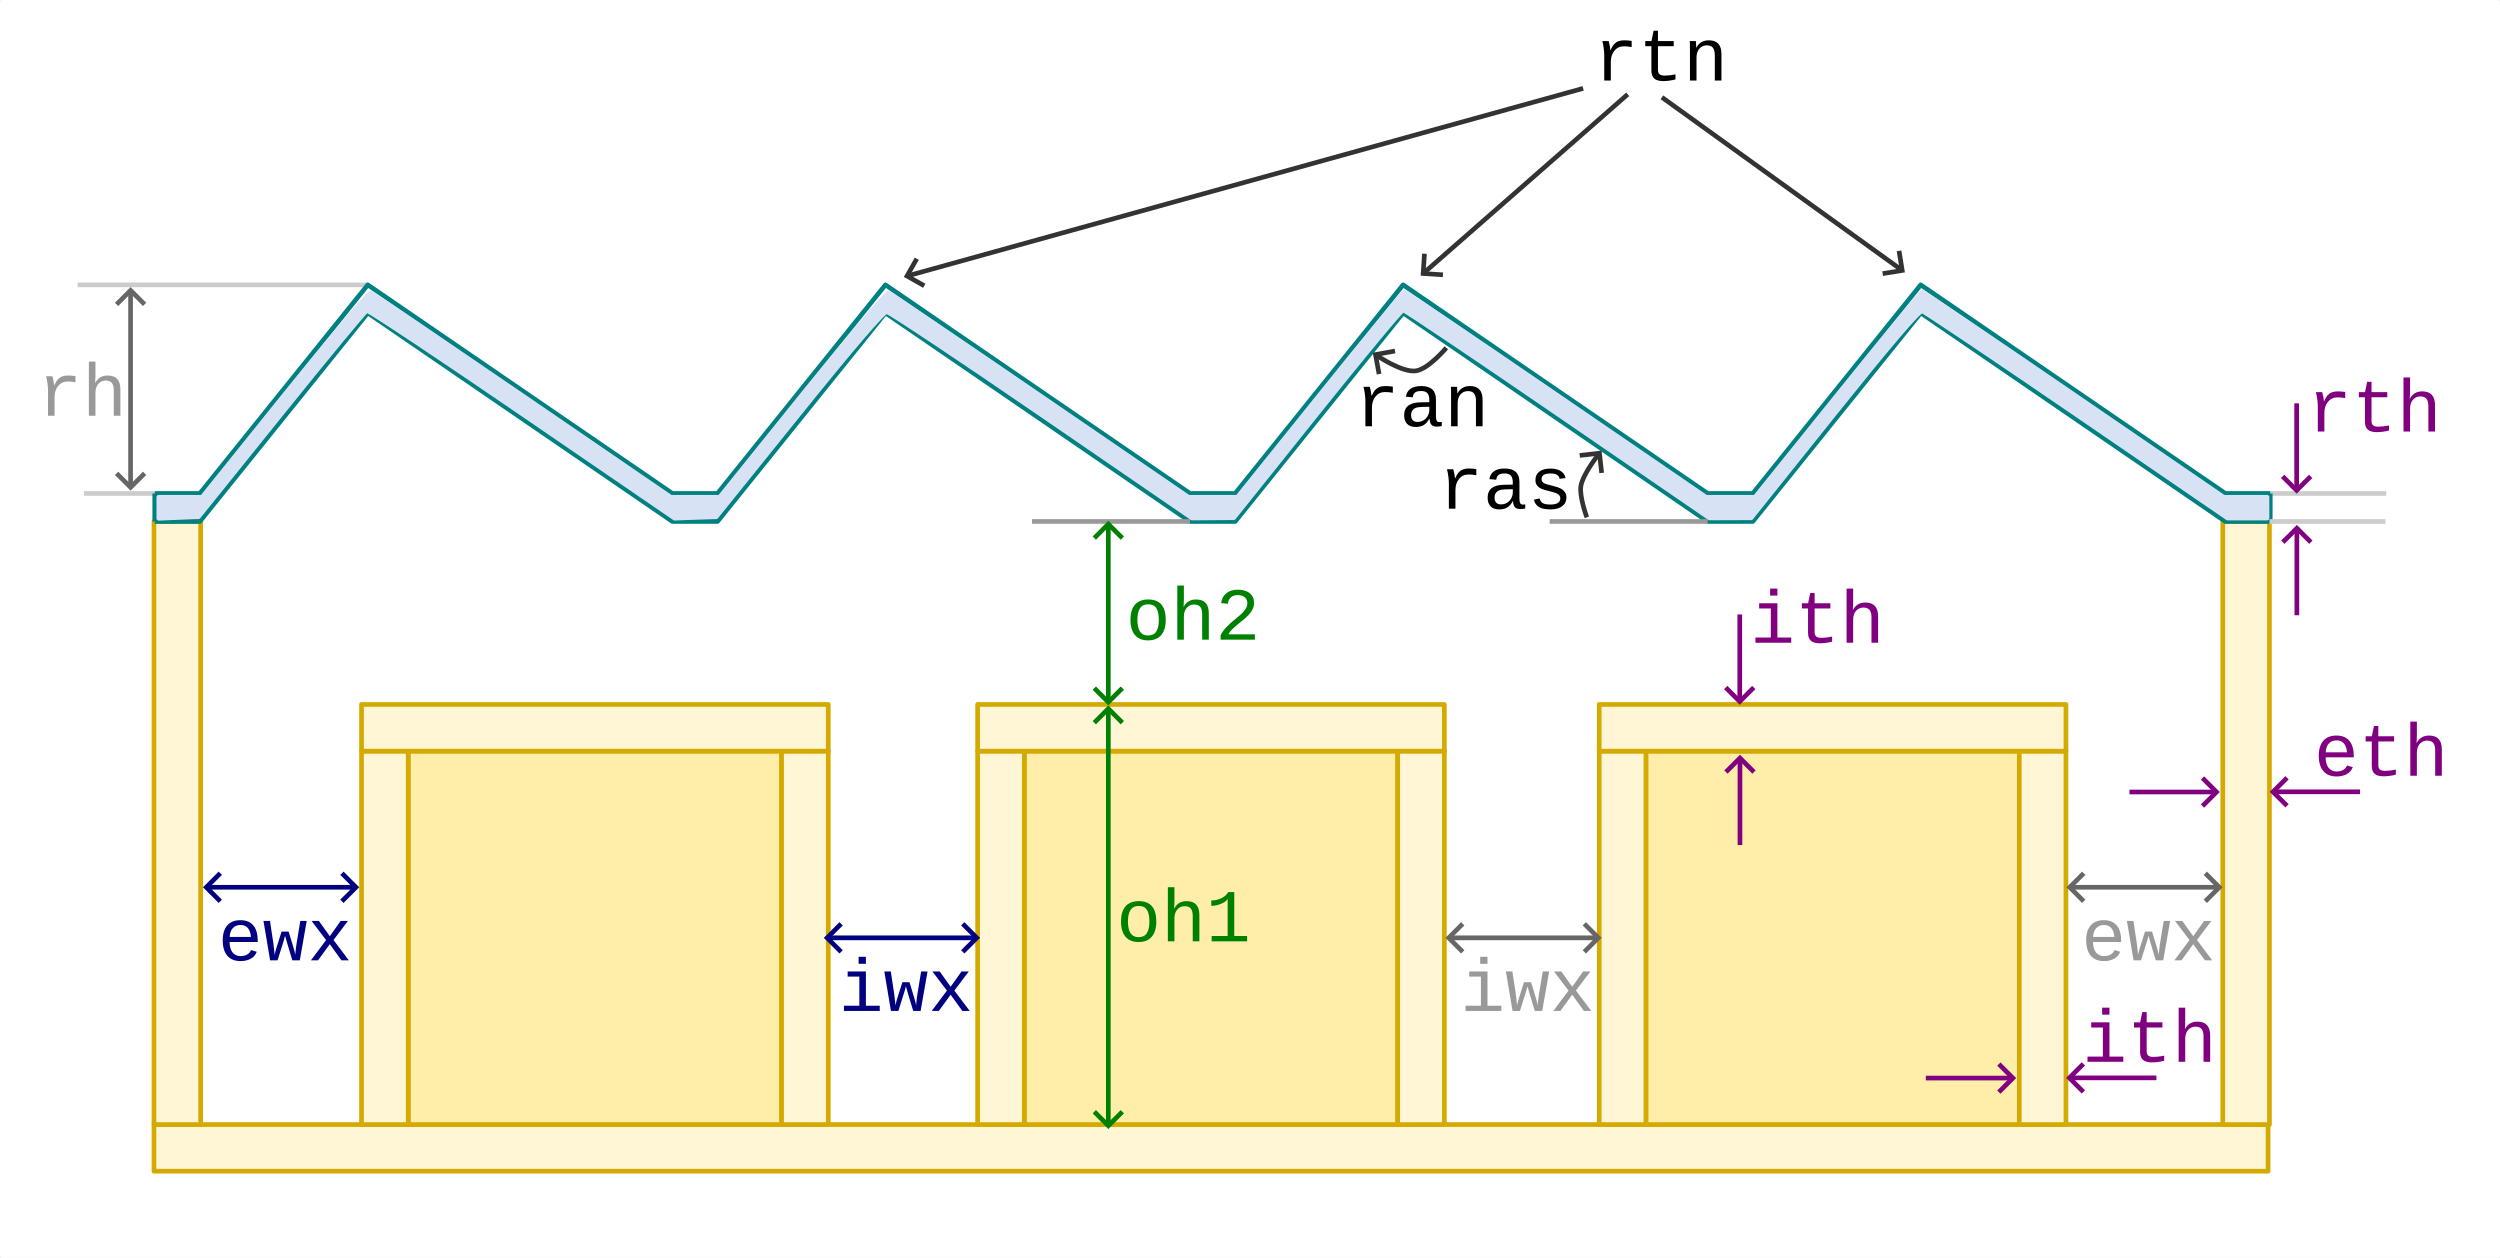
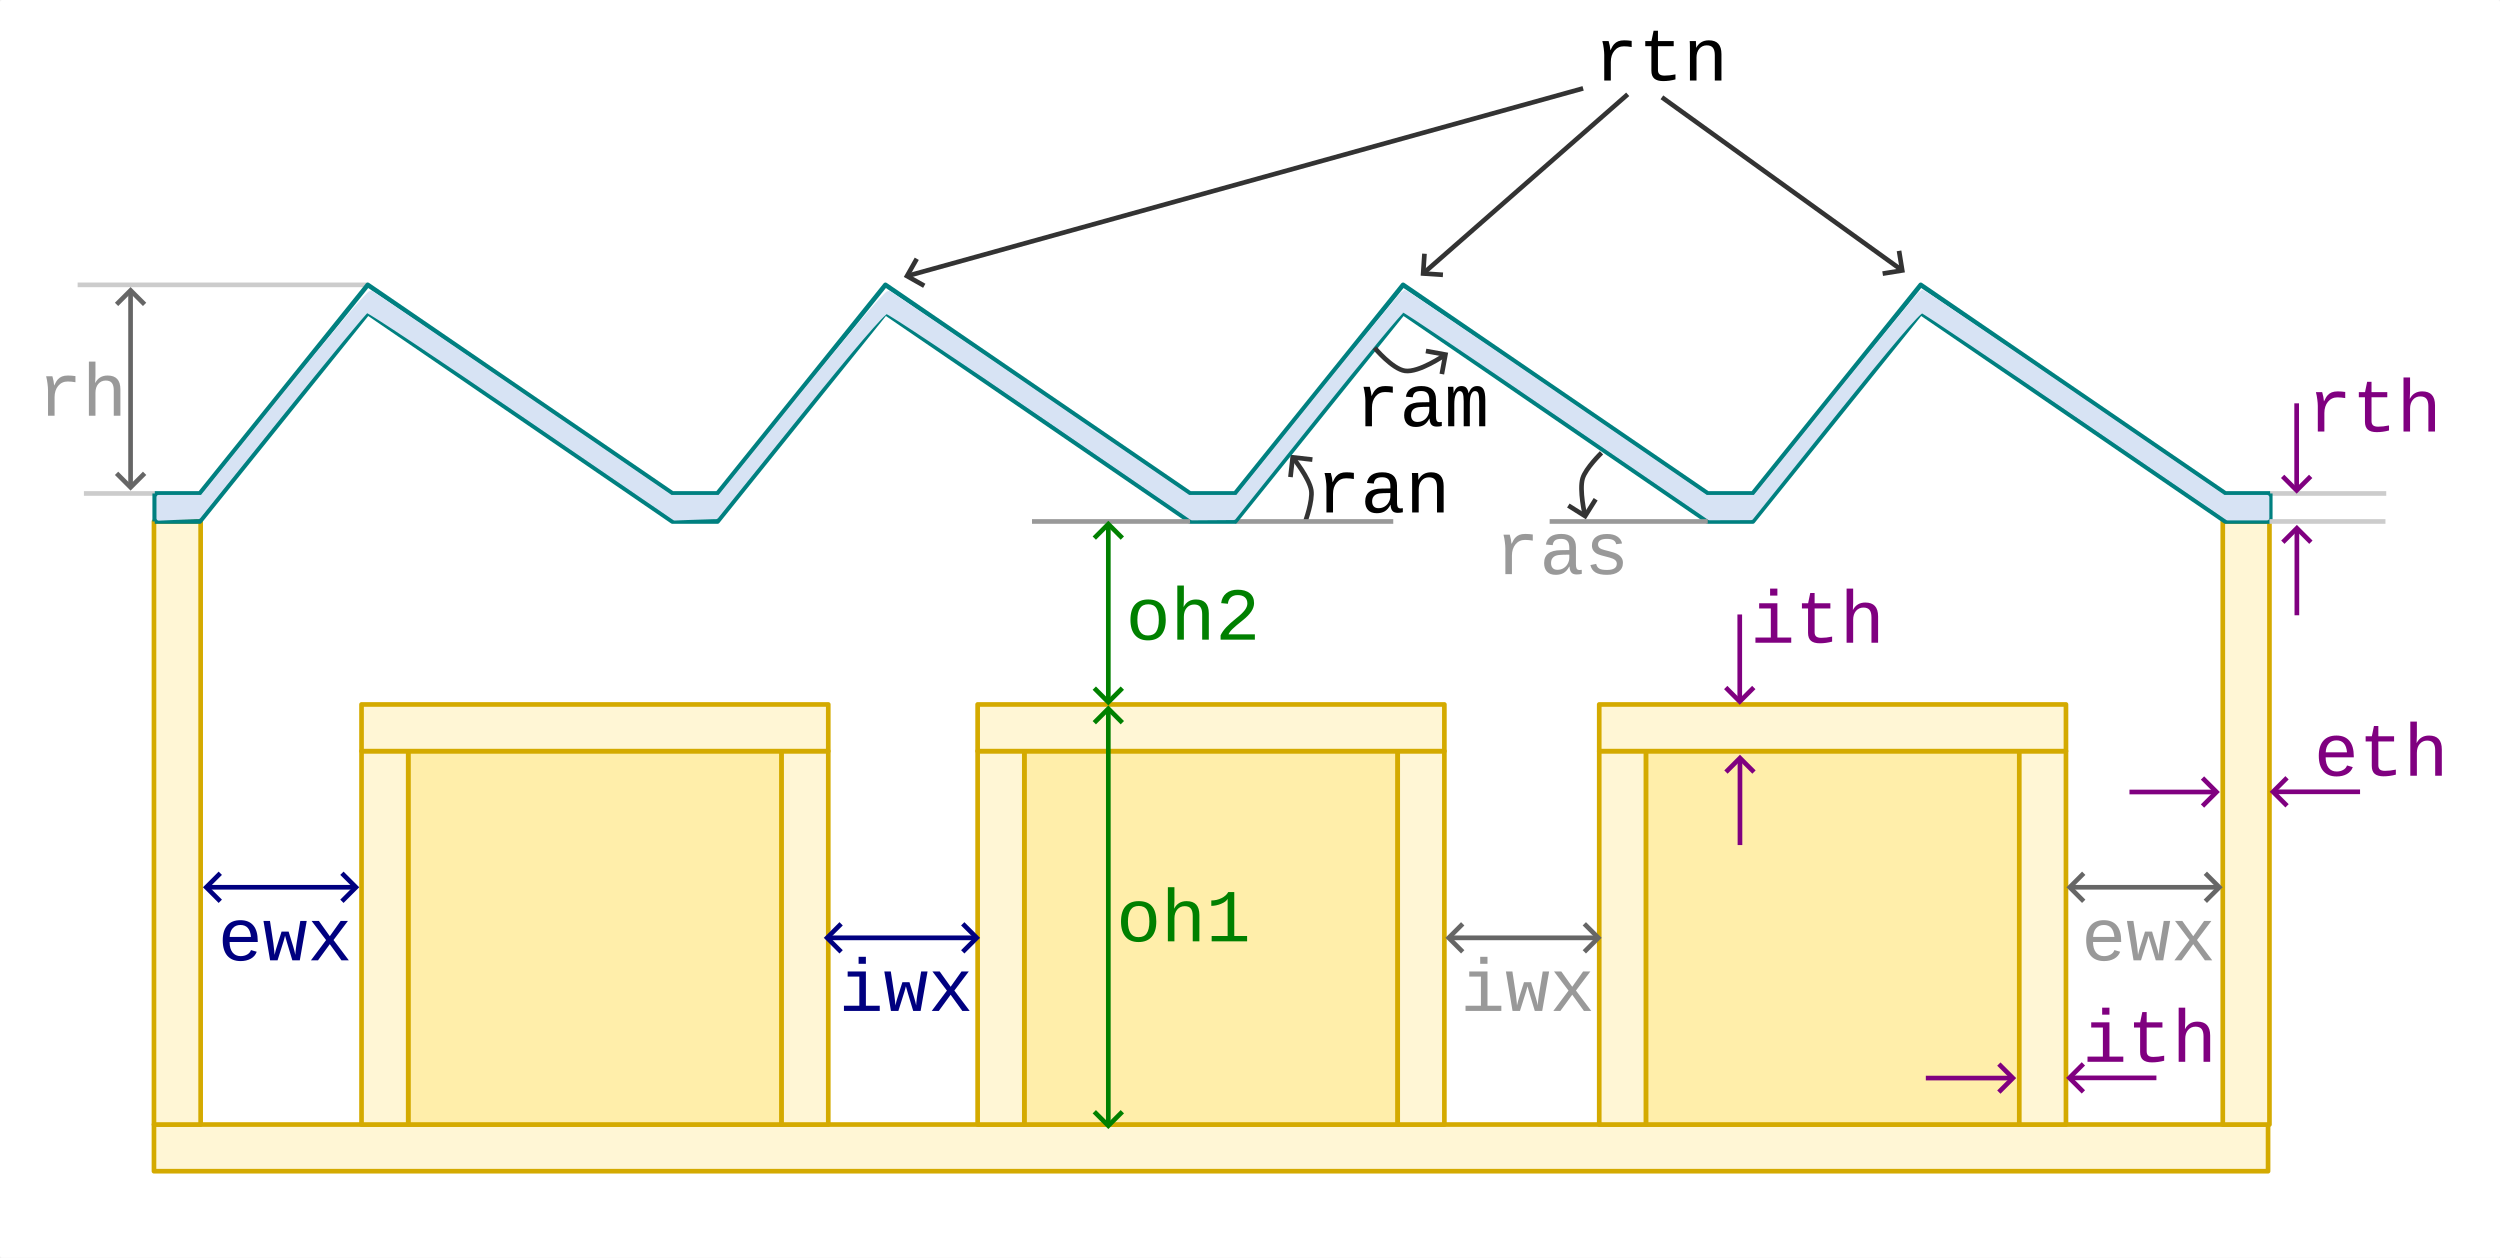
<svg xmlns="http://www.w3.org/2000/svg" width="535.624" height="269.485" viewBox="0 0 141.717 71.301" version="1.1" id="svg1">
  <defs id="defs1">
    <rect x="-104.06" y="768.515" width="59.463" height="22.524" id="rect41" />
    <rect x="375.554" y="647.902" width="52.558" height="31.854" id="rect20" />
    <rect x="306.591" y="762.734" width="37.428" height="21.501" id="rect16" />
    <rect x="287.001" y="745.373" width="43.722" height="30.722" id="rect3" />
    <marker style="overflow:visible" id="ArrowWide" refX="0" refY="0" orient="auto-start-reverse" markerWidth="1" markerHeight="1" viewBox="0 0 1 1" preserveAspectRatio="xMidYMid">
      <path style="fill:none;stroke:context-stroke;stroke-width:1;stroke-linecap:butt" d="M 3,-3 0,0 3,3" transform="rotate(180,0.125,0)" id="path1" />
    </marker>
    <marker style="overflow:visible" id="ArrowWide-7-5-9" refX="0" refY="0" orient="auto-start-reverse" markerWidth="1" markerHeight="1" viewBox="0 0 1 1" preserveAspectRatio="xMidYMid">
      <path style="fill:none;stroke:context-stroke;stroke-width:1;stroke-linecap:butt" d="M 3,-3 0,0 3,3" transform="rotate(180,0.125,0)" id="path1-5-7-2" />
    </marker>
    <rect x="326.181" y="552.341" width="72.151" height="31.216" id="rect9-1-2" />
    <marker style="overflow:visible" id="ArrowWide-7-9" refX="0" refY="0" orient="auto-start-reverse" markerWidth="1" markerHeight="1" viewBox="0 0 1 1" preserveAspectRatio="xMidYMid">
      <path style="fill:none;stroke:context-stroke;stroke-width:1;stroke-linecap:butt" d="M 3,-3 0,0 3,3" transform="rotate(180,0.125,0)" id="path1-5-4" />
    </marker>
    <rect x="326.181" y="552.341" width="72.151" height="31.216" id="rect9-8" />
    <marker style="overflow:visible" id="ArrowWide-7-9-4" refX="0" refY="0" orient="auto-start-reverse" markerWidth="1" markerHeight="1" viewBox="0 0 1 1" preserveAspectRatio="xMidYMid">
      <path style="fill:none;stroke:context-stroke;stroke-width:1;stroke-linecap:butt" d="M 3,-3 0,0 3,3" transform="rotate(180,0.125,0)" id="path1-5-4-7" />
    </marker>
    <rect x="326.181" y="552.341" width="72.151" height="31.216" id="rect9-8-5" />
    <marker style="overflow:visible" id="ArrowWide-7-5-9-4" refX="0" refY="0" orient="auto-start-reverse" markerWidth="1" markerHeight="1" viewBox="0 0 1 1" preserveAspectRatio="xMidYMid">
      <path style="fill:none;stroke:context-stroke;stroke-width:1;stroke-linecap:butt" d="M 3,-3 0,0 3,3" transform="rotate(180,0.125,0)" id="path1-5-7-2-3" />
    </marker>
    <rect x="326.181" y="552.341" width="72.151" height="31.216" id="rect9-1-2-7" />
    <marker style="overflow:visible" id="ArrowWide-7-8-8-2-49" refX="0" refY="0" orient="auto-start-reverse" markerWidth="1" markerHeight="1" viewBox="0 0 1 1" preserveAspectRatio="xMidYMid">
      <path style="fill:none;stroke:context-stroke;stroke-width:1;stroke-linecap:butt" d="M 3,-3 0,0 3,3" transform="rotate(180,0.125,0)" id="path1-5-3-8-5-20" />
    </marker>
    <marker style="overflow:visible" id="ArrowWide-7-8-8-2-9-6" refX="0" refY="0" orient="auto-start-reverse" markerWidth="1" markerHeight="1" viewBox="0 0 1 1" preserveAspectRatio="xMidYMid">
      <path style="fill:none;stroke:context-stroke;stroke-width:1;stroke-linecap:butt" d="M 3,-3 0,0 3,3" transform="rotate(180,0.125,0)" id="path1-5-3-8-5-2-8" />
    </marker>
    <rect x="278.719" y="539.281" width="39.817" height="27.713" id="rect10-2-9" />
    <marker style="overflow:visible" id="ArrowWide-7-8-8-2-49-8" refX="0" refY="0" orient="auto-start-reverse" markerWidth="1" markerHeight="1" viewBox="0 0 1 1" preserveAspectRatio="xMidYMid">
      <path style="fill:none;stroke:context-stroke;stroke-width:1;stroke-linecap:butt" d="M 3,-3 0,0 3,3" transform="rotate(180,0.125,0)" id="path1-5-3-8-5-20-7" />
    </marker>
    <marker style="overflow:visible" id="ArrowWide-7-8-8-2-9-6-1" refX="0" refY="0" orient="auto-start-reverse" markerWidth="1" markerHeight="1" viewBox="0 0 1 1" preserveAspectRatio="xMidYMid">
      <path style="fill:none;stroke:context-stroke;stroke-width:1;stroke-linecap:butt" d="M 3,-3 0,0 3,3" transform="rotate(180,0.125,0)" id="path1-5-3-8-5-2-8-7" />
    </marker>
    <rect x="278.719" y="539.281" width="39.817" height="27.713" id="rect10-2-9-2" />
    <marker style="overflow:visible" id="ArrowWide-7-8-8-2-49-8-5" refX="0" refY="0" orient="auto-start-reverse" markerWidth="1" markerHeight="1" viewBox="0 0 1 1" preserveAspectRatio="xMidYMid">
      <path style="fill:none;stroke:context-stroke;stroke-width:1;stroke-linecap:butt" d="M 3,-3 0,0 3,3" transform="rotate(180,0.125,0)" id="path1-5-3-8-5-20-7-9" />
    </marker>
    <marker style="overflow:visible" id="ArrowWide-7-8-8-2-9-6-1-4" refX="0" refY="0" orient="auto-start-reverse" markerWidth="1" markerHeight="1" viewBox="0 0 1 1" preserveAspectRatio="xMidYMid">
      <path style="fill:none;stroke:context-stroke;stroke-width:1;stroke-linecap:butt" d="M 3,-3 0,0 3,3" transform="rotate(180,0.125,0)" id="path1-5-3-8-5-2-8-7-9" />
    </marker>
    <rect x="278.719" y="539.281" width="39.817" height="27.713" id="rect10-2-9-2-1" />
    <marker style="overflow:visible" id="ArrowWide-7-9-3" refX="0" refY="0" orient="auto-start-reverse" markerWidth="1" markerHeight="1" viewBox="0 0 1 1" preserveAspectRatio="xMidYMid">
      <path style="fill:none;stroke:context-stroke;stroke-width:1;stroke-linecap:butt" d="M 3,-3 0,0 3,3" transform="rotate(180,0.125,0)" id="path1-5-4-6" />
    </marker>
    <rect x="306.591" y="762.734" width="37.428" height="21.501" id="rect16-7" />
    <marker style="overflow:visible" id="ArrowWide-7-8-8-2-9-6-1-4-9" refX="0" refY="0" orient="auto-start-reverse" markerWidth="1" markerHeight="1" viewBox="0 0 1 1" preserveAspectRatio="xMidYMid">
      <path style="fill:none;stroke:context-stroke;stroke-width:1;stroke-linecap:butt" d="M 3,-3 0,0 3,3" transform="rotate(180,0.125,0)" id="path1-5-3-8-5-2-8-7-9-1" />
    </marker>
    <rect x="278.719" y="539.281" width="39.817" height="27.713" id="rect10-2-9-2-1-2" />
    <marker style="overflow:visible" id="ArrowWide-7-8-8-2-49-8-5-7" refX="0" refY="0" orient="auto-start-reverse" markerWidth="1" markerHeight="1" viewBox="0 0 1 1" preserveAspectRatio="xMidYMid">
      <path style="fill:none;stroke:context-stroke;stroke-width:1;stroke-linecap:butt" d="M 3,-3 0,0 3,3" transform="rotate(180,0.125,0)" id="path1-5-3-8-5-20-7-9-0" />
    </marker>
    <marker style="overflow:visible" id="ArrowWide-7-9-3-2" refX="0" refY="0" orient="auto-start-reverse" markerWidth="1" markerHeight="1" viewBox="0 0 1 1" preserveAspectRatio="xMidYMid">
      <path style="fill:none;stroke:context-stroke;stroke-width:1;stroke-linecap:butt" d="M 3,-3 0,0 3,3" transform="rotate(180,0.125,0)" id="path1-5-4-6-2" />
    </marker>
    <rect x="287.001" y="745.373" width="43.722" height="30.722" id="rect3-2" />
    <marker style="overflow:visible" id="ArrowWide-7-9-3-2-6" refX="0" refY="0" orient="auto-start-reverse" markerWidth="1" markerHeight="1" viewBox="0 0 1 1" preserveAspectRatio="xMidYMid">
      <path style="fill:none;stroke:context-stroke;stroke-width:1;stroke-linecap:butt" d="M 3,-3 0,0 3,3" transform="rotate(180,0.125,0)" id="path1-5-4-6-2-1" />
    </marker>
+     <marker style="overflow:visible" id="ArrowWide-0" refX="0" refY="0" orient="auto-start-reverse" markerWidth="1" markerHeight="1" viewBox="0 0 1 1" preserveAspectRatio="xMidYMid">
+       <path style="fill:none;stroke:context-stroke;stroke-width:1;stroke-linecap:butt" d="M 3,-3 0,0 3,3" transform="rotate(180,0.125,0)" id="path1-9" />
+     </marker>
+     <rect x="306.591" y="762.734" width="37.428" height="21.501" id="rect16-7-6" />
  </defs>
  <g id="layer1" transform="translate(-5.493982,-171.9764)">
    <rect style="fill:#ffffff;stroke:#ffffff;stroke-width:0.265;stroke-linejoin:round" id="rect40" width="141.453" height="71.037" x="5.626" y="172.109" />
+     <path style="fill:none;stroke:#333333;stroke-width:0.265;stroke-linejoin:round;marker-end:url(#ArrowWide-0)" d="m 79.487,201.537 c 0,0 0.433,-1.177 0.337,-1.77 -0.11,-0.683 -1.011,-1.812 -1.011,-1.812" id="path16-0" />
+     <path style="fill:#d7e3f4;stroke:#999999;stroke-width:0.265;stroke-linejoin:round" d="M 84.473,201.537 H 75.512" id="path13-1" />
    <path style="fill:#d7e3f4;stroke:#cccccc;stroke-width:0.265;stroke-linejoin:round" d="M 14.266,199.95 H 10.25" id="path13-7-5-5" />
    <path style="fill:#d7e3f4;stroke:#cccccc;stroke-width:0.265;stroke-linejoin:round" d="M 26.342,188.125 H 9.895" id="path13-7-5" />
    <path style="fill:none;stroke:#cccccc;stroke-width:0.265;stroke-linejoin:round" d="M 134.186,199.95 H 140.762" id="path40" />
    <rect style="fill:#fff6d5;stroke:#d4aa00;stroke-width:0.265;stroke-linejoin:round" id="rect2-3-1-1-9-7-9-35" width="119.841" height="2.646" x="14.222" y="235.722" />
    <rect style="fill:#fff6d5;stroke:#d4aa00;stroke-width:0.265;stroke-linejoin:round" id="rect2-3-1-1-9-7-9-35-2" width="34.185" height="2.646" x="-235.722" y="14.222" transform="rotate(-90)" />
    <path style="fill:#ffeeaa;stroke:#d4aa00;stroke-width:0.265;stroke-linejoin:round" d="m 28.634,214.555 v 21.167 h 21.167 l 10e-6,-21.167 z" id="path3-4-6" />
    <rect style="fill:#fff6d5;stroke:#d4aa00;stroke-width:0.265;stroke-linejoin:round" id="rect2-3-1-1-9-7-9-35-2-1" width="21.167" height="2.646" x="-235.722" y="25.988" transform="rotate(-90)" />
    <path style="fill:#000080;stroke:#000080;stroke-width:0.265;stroke-linejoin:round;stroke-dasharray:none;marker-start:url(#ArrowWide-7-5-9);marker-end:url(#ArrowWide-7-5-9)" d="m 17.253,222.273 h 8.351" id="path9-1-9-5" />
    <text xml:space="preserve" transform="matrix(0.2645833,0,0,0.2645833,-68.45819,76.50974)" id="text9-7-9" style="font-size:16px;line-height:normal;font-family:'Liberation Mono';-inkscape-font-specification:'Liberation Mono';text-decoration-color:#000000;white-space:pre;shape-inside:url(#rect9-1-2);display:inline;fill:#000080;stroke-width:1;-inkscape-stroke:none;stop-color:#000000">
      <tspan x="326.18" y="566.576" id="tspan2">ewx</tspan>
    </text>
    <rect style="fill:#fff6d5;stroke:#d4aa00;stroke-width:0.265;stroke-linejoin:round" id="rect2-3-1-1-9-7-9-35-2-1-7" width="21.167" height="2.646" x="-235.722" y="49.8" transform="rotate(-90)" />
    <rect style="fill:#fff6d5;stroke:#d4aa00;stroke-width:0.265;stroke-linejoin:round" id="rect2-3-1-1-9-7-9-35-2-1-9" width="26.458" height="2.646" x="-52.446" y="-214.555" transform="scale(-1)" />
    <text xml:space="preserve" transform="matrix(0.2645833,0,0,0.2645833,-33.2651,79.37531)" id="text9-3" style="font-size:16px;line-height:normal;font-family:'Liberation Mono';-inkscape-font-specification:'Liberation Mono';text-decoration-color:#000000;white-space:pre;shape-inside:url(#rect9-8);display:inline;fill:#000080;stroke-width:1;-inkscape-stroke:none;stop-color:#000000">
      <tspan x="326.18" y="566.576" id="tspan3">iwx</tspan>
    </text>
    <path style="fill:#ffeeaa;stroke:#d4aa00;stroke-width:0.265;stroke-linejoin:round" d="m 63.559,214.555 v 21.167 h 21.167 l 1e-5,-21.167 z" id="path3-4-6-2" />
    <rect style="fill:#fff6d5;stroke:#d4aa00;stroke-width:0.265;stroke-linejoin:round" id="rect2-3-1-1-9-7-9-35-2-1-0" width="21.167" height="2.646" x="-235.722" y="60.913" transform="rotate(-90)" />
    <rect style="fill:#fff6d5;stroke:#d4aa00;stroke-width:0.265;stroke-linejoin:round" id="rect2-3-1-1-9-7-9-35-2-1-7-6" width="21.167" height="2.646" x="-235.722" y="84.725" transform="rotate(-90)" />
    <rect style="fill:#fff6d5;stroke:#d4aa00;stroke-width:0.265;stroke-linejoin:round" id="rect2-3-1-1-9-7-9-35-2-1-9-1" width="26.458" height="2.646" x="-87.371" y="-214.555" transform="scale(-1)" />
    <text xml:space="preserve" transform="matrix(0.2645833,0,0,0.2645833,1.970892,79.37531)" id="text9-3-7" style="font-size:16px;line-height:normal;font-family:'Liberation Mono';-inkscape-font-specification:'Liberation Mono';text-decoration-color:#000000;white-space:pre;shape-inside:url(#rect9-8-5);display:inline;fill:#999999;stroke-width:1;-inkscape-stroke:none;stop-color:#000000">
      <tspan x="326.18" y="566.576" id="tspan4">iwx</tspan>
    </text>
    <path style="fill:#ffeeaa;stroke:#d4aa00;stroke-width:0.265;stroke-linejoin:round" d="m 98.795,214.555 v 21.167 h 21.167 l 1e-5,-21.167 z" id="path3-4-6-2-5" />
    <rect style="fill:#fff6d5;stroke:#d4aa00;stroke-width:0.265;stroke-linejoin:round" id="rect2-3-1-1-9-7-9-35-2-1-0-2" width="21.167" height="2.646" x="-235.722" y="96.149" transform="rotate(-90)" />
    <rect style="fill:#fff6d5;stroke:#d4aa00;stroke-width:0.265;stroke-linejoin:round" id="rect2-3-1-1-9-7-9-35-2-1-7-6-5" width="21.167" height="2.646" x="-235.722" y="119.961" transform="rotate(-90)" />
    <rect style="fill:#fff6d5;stroke:#d4aa00;stroke-width:0.265;stroke-linejoin:round" id="rect2-3-1-1-9-7-9-35-2-1-9-1-4" width="26.458" height="2.646" x="-122.607" y="-214.555" transform="scale(-1)" />
    <path style="fill:#000080;stroke:#666666;stroke-width:0.265;stroke-linejoin:round;stroke-dasharray:none;marker-start:url(#ArrowWide-7-9-4);marker-end:url(#ArrowWide-7-9-4)" d="m 87.682,225.139 h 8.351" id="path9-1-0-3" />
    <path style="fill:#000080;stroke:#000080;stroke-width:0.265;stroke-linejoin:round;stroke-dasharray:none;marker-start:url(#ArrowWide-7-9);marker-end:url(#ArrowWide-7-9)" d="m 52.446,225.139 h 8.351" id="path9-1-0" />
    <rect style="fill:#fff6d5;stroke:#d4aa00;stroke-width:0.265;stroke-linejoin:round" id="rect2-3-1-1-9-7-9-35-2-8" width="34.185" height="2.646" x="-235.722" y="131.496" transform="rotate(-90)" />
    <path style="fill:#000080;stroke:#666666;stroke-width:0.265;stroke-linejoin:round;stroke-dasharray:none;marker-start:url(#ArrowWide-7-5-9-4);marker-end:url(#ArrowWide-7-5-9-4)" d="m 122.885,222.273 h 8.351" id="path9-1-9-5-8" />
    <text xml:space="preserve" transform="matrix(0.2645833,0,0,0.2645833,37.17402,76.50974)" id="text9-7-9-4" style="font-size:16px;line-height:normal;font-family:'Liberation Mono';-inkscape-font-specification:'Liberation Mono';text-decoration-color:#000000;white-space:pre;shape-inside:url(#rect9-1-2-7);display:inline;fill:#999999;stroke-width:1;-inkscape-stroke:none;stop-color:#000000">
      <tspan x="326.18" y="566.576" id="tspan5">ewx</tspan>
    </text>
    <path style="fill:#000080;stroke:#800080;stroke-width:0.265;stroke-linejoin:round;stroke-dasharray:none;marker-end:url(#ArrowWide-7-8-8-2-49)" d="m 139.278,216.861 h -4.868" id="path9-1-6-4-9-6" />
    <path style="fill:#000080;stroke:#800080;stroke-width:0.265;stroke-linejoin:round;stroke-dasharray:none;marker-end:url(#ArrowWide-7-8-8-2-9-6)" d="m 126.207,216.873 h 4.868" id="path9-1-6-4-9-7-4" />
    <text xml:space="preserve" transform="matrix(0.2645833,0,0,0.2645833,62.91739,69.49821)" id="text10-5-9" style="font-size:16px;line-height:normal;font-family:'Liberation Mono';-inkscape-font-specification:'Liberation Mono';text-decoration-color:#000000;white-space:pre;shape-inside:url(#rect10-2-9);display:inline;fill:#800080;stroke-width:1;-inkscape-stroke:none;stop-color:#000000">
      <tspan x="278.719" y="553.518" id="tspan6">eth</tspan>
    </text>
    <path style="fill:#000080;stroke:#800080;stroke-width:0.265;stroke-linejoin:round;stroke-dasharray:none;marker-end:url(#ArrowWide-7-8-8-2-49-8)" d="m 127.734,233.078 h -4.868" id="path9-1-6-4-9-6-2" />
    <path style="fill:#000080;stroke:#800080;stroke-width:0.265;stroke-linejoin:round;stroke-dasharray:none;marker-end:url(#ArrowWide-7-8-8-2-9-6-1)" d="m 114.663,233.09 h 4.868" id="path9-1-6-4-9-7-4-6" />
    <text xml:space="preserve" transform="matrix(0.2645833,0,0,0.2645833,49.78554,85.71484)" id="text10-5-9-1" style="font-size:16px;line-height:normal;font-family:'Liberation Mono';-inkscape-font-specification:'Liberation Mono';text-decoration-color:#000000;white-space:pre;shape-inside:url(#rect10-2-9-2);display:inline;fill:#800080;stroke-width:1;-inkscape-stroke:none;stop-color:#000000">
      <tspan x="278.719" y="553.518" id="tspan7">ith</tspan>
    </text>
    <path style="fill:#000080;stroke:#800080;stroke-width:0.265;stroke-linejoin:round;stroke-dasharray:none;marker-end:url(#ArrowWide-7-8-8-2-49-8-5)" d="m 104.127,219.881 v -4.868" id="path9-1-6-4-9-6-2-1" />
    <path style="fill:#000080;stroke:#800080;stroke-width:0.265;stroke-linejoin:round;stroke-dasharray:none;marker-end:url(#ArrowWide-7-8-8-2-9-6-1-4)" d="m 104.115,206.81 v 4.868" id="path9-1-6-4-9-7-4-6-7" />
    <text xml:space="preserve" transform="matrix(0.2645833,0,0,0.2645833,30.96175,61.95779)" id="text10-5-9-1-7" style="font-size:16px;line-height:normal;font-family:'Liberation Mono';-inkscape-font-specification:'Liberation Mono';text-decoration-color:#000000;white-space:pre;shape-inside:url(#rect10-2-9-2-1);display:inline;fill:#800080;stroke-width:1;-inkscape-stroke:none;stop-color:#000000">
      <tspan x="278.719" y="553.518" id="tspan8">ith</tspan>
    </text>
    <path style="fill:#000080;stroke:#008000;stroke-width:0.265;stroke-linejoin:round;stroke-dasharray:none;marker-start:url(#ArrowWide-7-9-3);marker-end:url(#ArrowWide-7-9-3)" d="m 68.321,212.216 v 23.509" id="path9-1-0-4" />
    <text xml:space="preserve" transform="matrix(0.2645833,0,0,0.2645833,-7.163734,24.3567)" id="text2" style="font-size:16px;line-height:normal;font-family:'Liberation Mono';-inkscape-font-specification:'Liberation Mono';text-decoration-color:#000000;white-space:pre;shape-inside:url(#rect3);display:inline;fill:#008000;stroke-width:1;-inkscape-stroke:none;stop-color:#000000">
      <tspan x="287" y="759.609" id="tspan9">oh1</tspan>
    </text>
    <path style="fill:none;stroke:#008080;stroke-width:0.265;stroke-linejoin:round" d="m 14.266,201.537 h 2.557 l 9.519,-11.825 17.268,11.825 h 2.557 l 9.519,-11.825 17.268,11.825 h 2.557 l 9.519,-11.825 17.268,11.825 h 2.557 l 9.519,-11.825 17.268,11.825 h 2.542" id="path14" />
    <path style="fill:none;stroke:#008080;stroke-width:0.265;stroke-linejoin:round" d="m 14.266,199.95 h 2.557 l 9.519,-11.825 17.268,11.825 h 2.557 l 9.519,-11.825 17.268,11.825 h 2.557 l 9.519,-11.825 17.268,11.825 h 2.557 l 9.519,-11.825 17.268,11.825 h 2.542" id="path14-4" />
    <path style="fill:none;stroke:#008080;stroke-width:0.265;stroke-linejoin:round" d="m 14.266,199.95 v 1.588" id="path15" />
    <path style="fill:none;stroke:#008080;stroke-width:0.265;stroke-linejoin:round" d="m 134.186,199.95 v 1.588" id="path15-3" />
    <path style="fill:#d7e3f4;stroke:#d7e3f4;stroke-width:1;stroke-linejoin:round" d="m 54.788,758.781 v -2.259 h 4.648 4.648 L 81.794,734.498 c 9.74,-12.113 18.041,-21.896 18.446,-21.741 0.405,0.156 15.022,10.067 32.483,22.024 l 31.747,21.741 h 5.249 5.249 l 17.722,-22.013 c 9.754,-12.115 18.062,-21.882 18.479,-21.722 0.416,0.16 15.035,10.065 32.485,22.013 l 31.728,21.722 h 5.256 5.256 l 17.673,-21.979 c 9.72,-12.088 17.866,-21.979 18.101,-21.979 0.235,0 14.867,9.891 32.514,21.979 l 32.086,21.979 h 5.259 5.259 l 17.696,-21.979 c 9.733,-12.088 17.881,-21.979 18.108,-21.979 0.227,0 14.851,9.891 32.498,21.979 l 32.086,21.979 h 4.648 4.648 v 2.23 2.23 h -4.218 -4.218 l -32.238,-22.076 c -17.731,-12.142 -32.676,-22.181 -33.21,-22.309 -0.642,-0.154 -7.02,7.322 -18.81,22.049 l -17.838,22.281 -4.46,0.015 -4.46,0.015 -32.491,-22.282 c -17.87,-12.255 -32.786,-22.283 -33.146,-22.286 -0.36,-0.002 -8.674,10.014 -18.475,22.258 l -17.82,22.262 -4.46,0.032 -4.46,0.032 -32.172,-22.077 c -17.695,-12.142 -32.662,-22.103 -33.262,-22.135 -0.698,-0.037 -7.453,7.842 -18.795,21.922 l -17.705,21.979 -4.458,0.175 -4.458,0.175 -32.661,-22.363 C 114.696,726.351 99.704,716.386 99.343,716.506 c -0.361,0.12 -8.617,10.105 -18.347,22.188 l -17.691,21.969 -4.258,0.188 -4.258,0.188 z" id="path10" transform="scale(0.2645833)" />
    <path style="fill:#d7e3f4;stroke:#999999;stroke-width:0.265;stroke-linejoin:round" d="M 102.3,201.537 H 93.339" id="path13" />
-     <path style="fill:none;stroke:#333333;stroke-width:0.265;stroke-linejoin:round;marker-end:url(#ArrowWide)" d="m 95.446,201.301 c 0,0 -0.433,-1.177 -0.337,-1.77 0.11,-0.683 1.011,-1.812 1.011,-1.812" id="path16" />
-     <text xml:space="preserve" transform="matrix(0.2645833,0,0,0.2645833,5.899546,-4.761776)" id="text16" style="font-size:16px;line-height:normal;font-family:'Liberation Mono';-inkscape-font-specification:'Liberation Mono';text-decoration-color:#000000;white-space:pre;shape-inside:url(#rect16);display:inline;fill:#000000;stroke-width:1;-inkscape-stroke:none;stop-color:#000000">
+     <path style="fill:none;stroke:#333333;stroke-width:0.265;stroke-linejoin:round;marker-end:url(#ArrowWide)" d="m 96.278,197.645 c 0,0 -0.9,0.874 -1.07,1.45 -0.196,0.663 0.127,2.071 0.127,2.071" id="path16" />
+     <text xml:space="preserve" transform="matrix(0.2645833,0,0,0.2645833,9.102156,-1.053491)" id="text16" style="font-size:16px;line-height:normal;font-family:'Liberation Mono';-inkscape-font-specification:'Liberation Mono';text-decoration-color:#000000;white-space:pre;shape-inside:url(#rect16);display:inline;fill:#999999;stroke-width:1;-inkscape-stroke:none;stop-color:#000000">
      <tspan x="306.59" y="776.971" id="tspan10">ras</tspan>
    </text>
-     <path style="fill:none;stroke:#333333;stroke-width:0.265;stroke-linejoin:round;marker-end:url(#ArrowWide)" d="m 87.482,191.693 c 0,0 -1.012,1.209 -1.728,1.306 -0.793,0.108 -2.233,-0.885 -2.233,-0.885" id="path17" />
+     <path style="fill:none;stroke:#333333;stroke-width:0.265;stroke-linejoin:round;marker-end:url(#ArrowWide)" d="m 83.414,191.693 c 0,0 1.012,1.209 1.728,1.306 0.793,0.108 2.233,-0.885 2.233,-0.885" id="path17" />
    <text xml:space="preserve" transform="matrix(0.2645833,0,0,0.2645833,1.16746,-9.435479)" id="text16-5" style="font-size:16px;line-height:normal;font-family:'Liberation Mono';-inkscape-font-specification:'Liberation Mono';text-decoration-color:#000000;white-space:pre;shape-inside:url(#rect16-7);display:inline;fill:#000000;stroke-width:1;-inkscape-stroke:none;stop-color:#000000">
-       <tspan x="306.59" y="776.971" id="tspan11">ran</tspan>
+       <tspan x="306.59" y="776.971" id="tspan11">ram</tspan>
+     </text>
+     <text xml:space="preserve" transform="matrix(0.2645833,0,0,0.2645833,-1.040392,-4.546563)" id="text16-5-7" style="font-size:16px;line-height:normal;font-family:'Liberation Mono';-inkscape-font-specification:'Liberation Mono';text-decoration-color:#000000;white-space:pre;shape-inside:url(#rect16-7-6);display:inline;fill:#000000;stroke-width:1;-inkscape-stroke:none;stop-color:#000000">
+       <tspan x="306.59" y="776.971" id="tspan12">ran</tspan>
    </text>
    <path style="fill:none;stroke:#333333;stroke-width:0.265;stroke-linejoin:round;marker-start:url(#ArrowWide)" d="M 86.218,187.437 97.764,177.323" id="path18" />
    <path style="fill:none;stroke:#333333;stroke-width:0.265;stroke-linejoin:round;marker-start:url(#ArrowWide)" d="M 113.271,187.268 99.702,177.492" id="path19" />
    <path style="fill:none;stroke:#333333;stroke-width:0.265;stroke-linejoin:round;marker-start:url(#ArrowWide)" d="M 56.973,187.606 95.236,176.986" id="path20" />
    <text xml:space="preserve" transform="matrix(0.2645833,0,0,0.2645833,-3.539728,1.348468)" id="text20" style="font-size:16px;line-height:normal;font-family:'Liberation Mono';-inkscape-font-specification:'Liberation Mono';text-decoration-color:#000000;white-space:pre;shape-inside:url(#rect20);display:inline;fill:#000000;stroke-width:1;-inkscape-stroke:none;stop-color:#000000">
-       <tspan x="375.553" y="662.139" id="tspan12">rtn</tspan>
+       <tspan x="375.553" y="662.139" id="tspan13">rtn</tspan>
    </text>
    <path style="fill:#000080;stroke:#800080;stroke-width:0.265;stroke-linejoin:round;stroke-dasharray:none;marker-end:url(#ArrowWide-7-8-8-2-49-8-5-7)" d="m 135.696,206.853 v -4.868" id="path9-1-6-4-9-6-2-1-6" />
    <path style="fill:#000080;stroke:#800080;stroke-width:0.265;stroke-linejoin:round;stroke-dasharray:none;marker-end:url(#ArrowWide-7-8-8-2-9-6-1-4-9)" d="m 135.684,194.841 v 4.868" id="path9-1-6-4-9-7-4-6-7-0" />
    <text xml:space="preserve" transform="matrix(0.2645833,0,0,0.2645833,62.53098,49.98833)" id="text10-5-9-1-7-6" style="font-size:16px;line-height:normal;font-family:'Liberation Mono';-inkscape-font-specification:'Liberation Mono';text-decoration-color:#000000;white-space:pre;shape-inside:url(#rect10-2-9-2-1-2);display:inline;fill:#800080;stroke-width:1;-inkscape-stroke:none;stop-color:#000000">
-       <tspan x="278.719" y="553.518" id="tspan13">rth</tspan>
+       <tspan x="278.719" y="553.518" id="tspan14">rth</tspan>
    </text>
    <path style="fill:none;stroke:#cccccc;stroke-width:0.265;stroke-linejoin:round" d="m 134.142,201.537 h 6.576" id="path40-9" />
    <path style="fill:#d7e3f4;stroke:#999999;stroke-width:0.265;stroke-linejoin:round" d="M 72.955,201.537 H 63.995" id="path13-7" />
    <path style="fill:#000080;stroke:#008000;stroke-width:0.265;stroke-linejoin:round;stroke-dasharray:none;marker-start:url(#ArrowWide-7-9-3-2);marker-end:url(#ArrowWide-7-9-3-2)" d="m 68.321,201.751 v 9.962" id="path9-1-0-4-3" />
    <text xml:space="preserve" transform="matrix(0.2645833,0,0,0.2645833,-6.628426,7.256365)" id="text2-1" style="font-size:16px;line-height:normal;font-family:'Liberation Mono';-inkscape-font-specification:'Liberation Mono';text-decoration-color:#000000;white-space:pre;shape-inside:url(#rect3-2);display:inline;fill:#008000;stroke-width:1;-inkscape-stroke:none;stop-color:#000000">
-       <tspan x="287" y="759.609" id="tspan14">oh2</tspan>
+       <tspan x="287" y="759.609" id="tspan15">oh2</tspan>
    </text>
    <path style="fill:#000080;stroke:#666666;stroke-width:0.265;stroke-linejoin:round;stroke-dasharray:none;marker-start:url(#ArrowWide-7-9-3-2-6);marker-end:url(#ArrowWide-7-9-3-2-6)" d="m 12.896,188.503 v 11.033" id="path9-1-0-4-3-2" />
    <text xml:space="preserve" transform="matrix(0.2645833,0,0,0.2645833,35.14129,-11.56132)" id="text40" style="font-size:16px;line-height:normal;font-family:'Liberation Mono';-inkscape-font-specification:'Liberation Mono';text-decoration-color:#000000;white-space:pre;shape-inside:url(#rect41);display:inline;fill:#999999;stroke-width:1;-inkscape-stroke:none;stop-color:#000000">
-       <tspan x="-104.061" y="782.75" id="tspan15">rh</tspan>
+       <tspan x="-104.061" y="782.75" id="tspan16">rh</tspan>
    </text>
  </g>
</svg>
